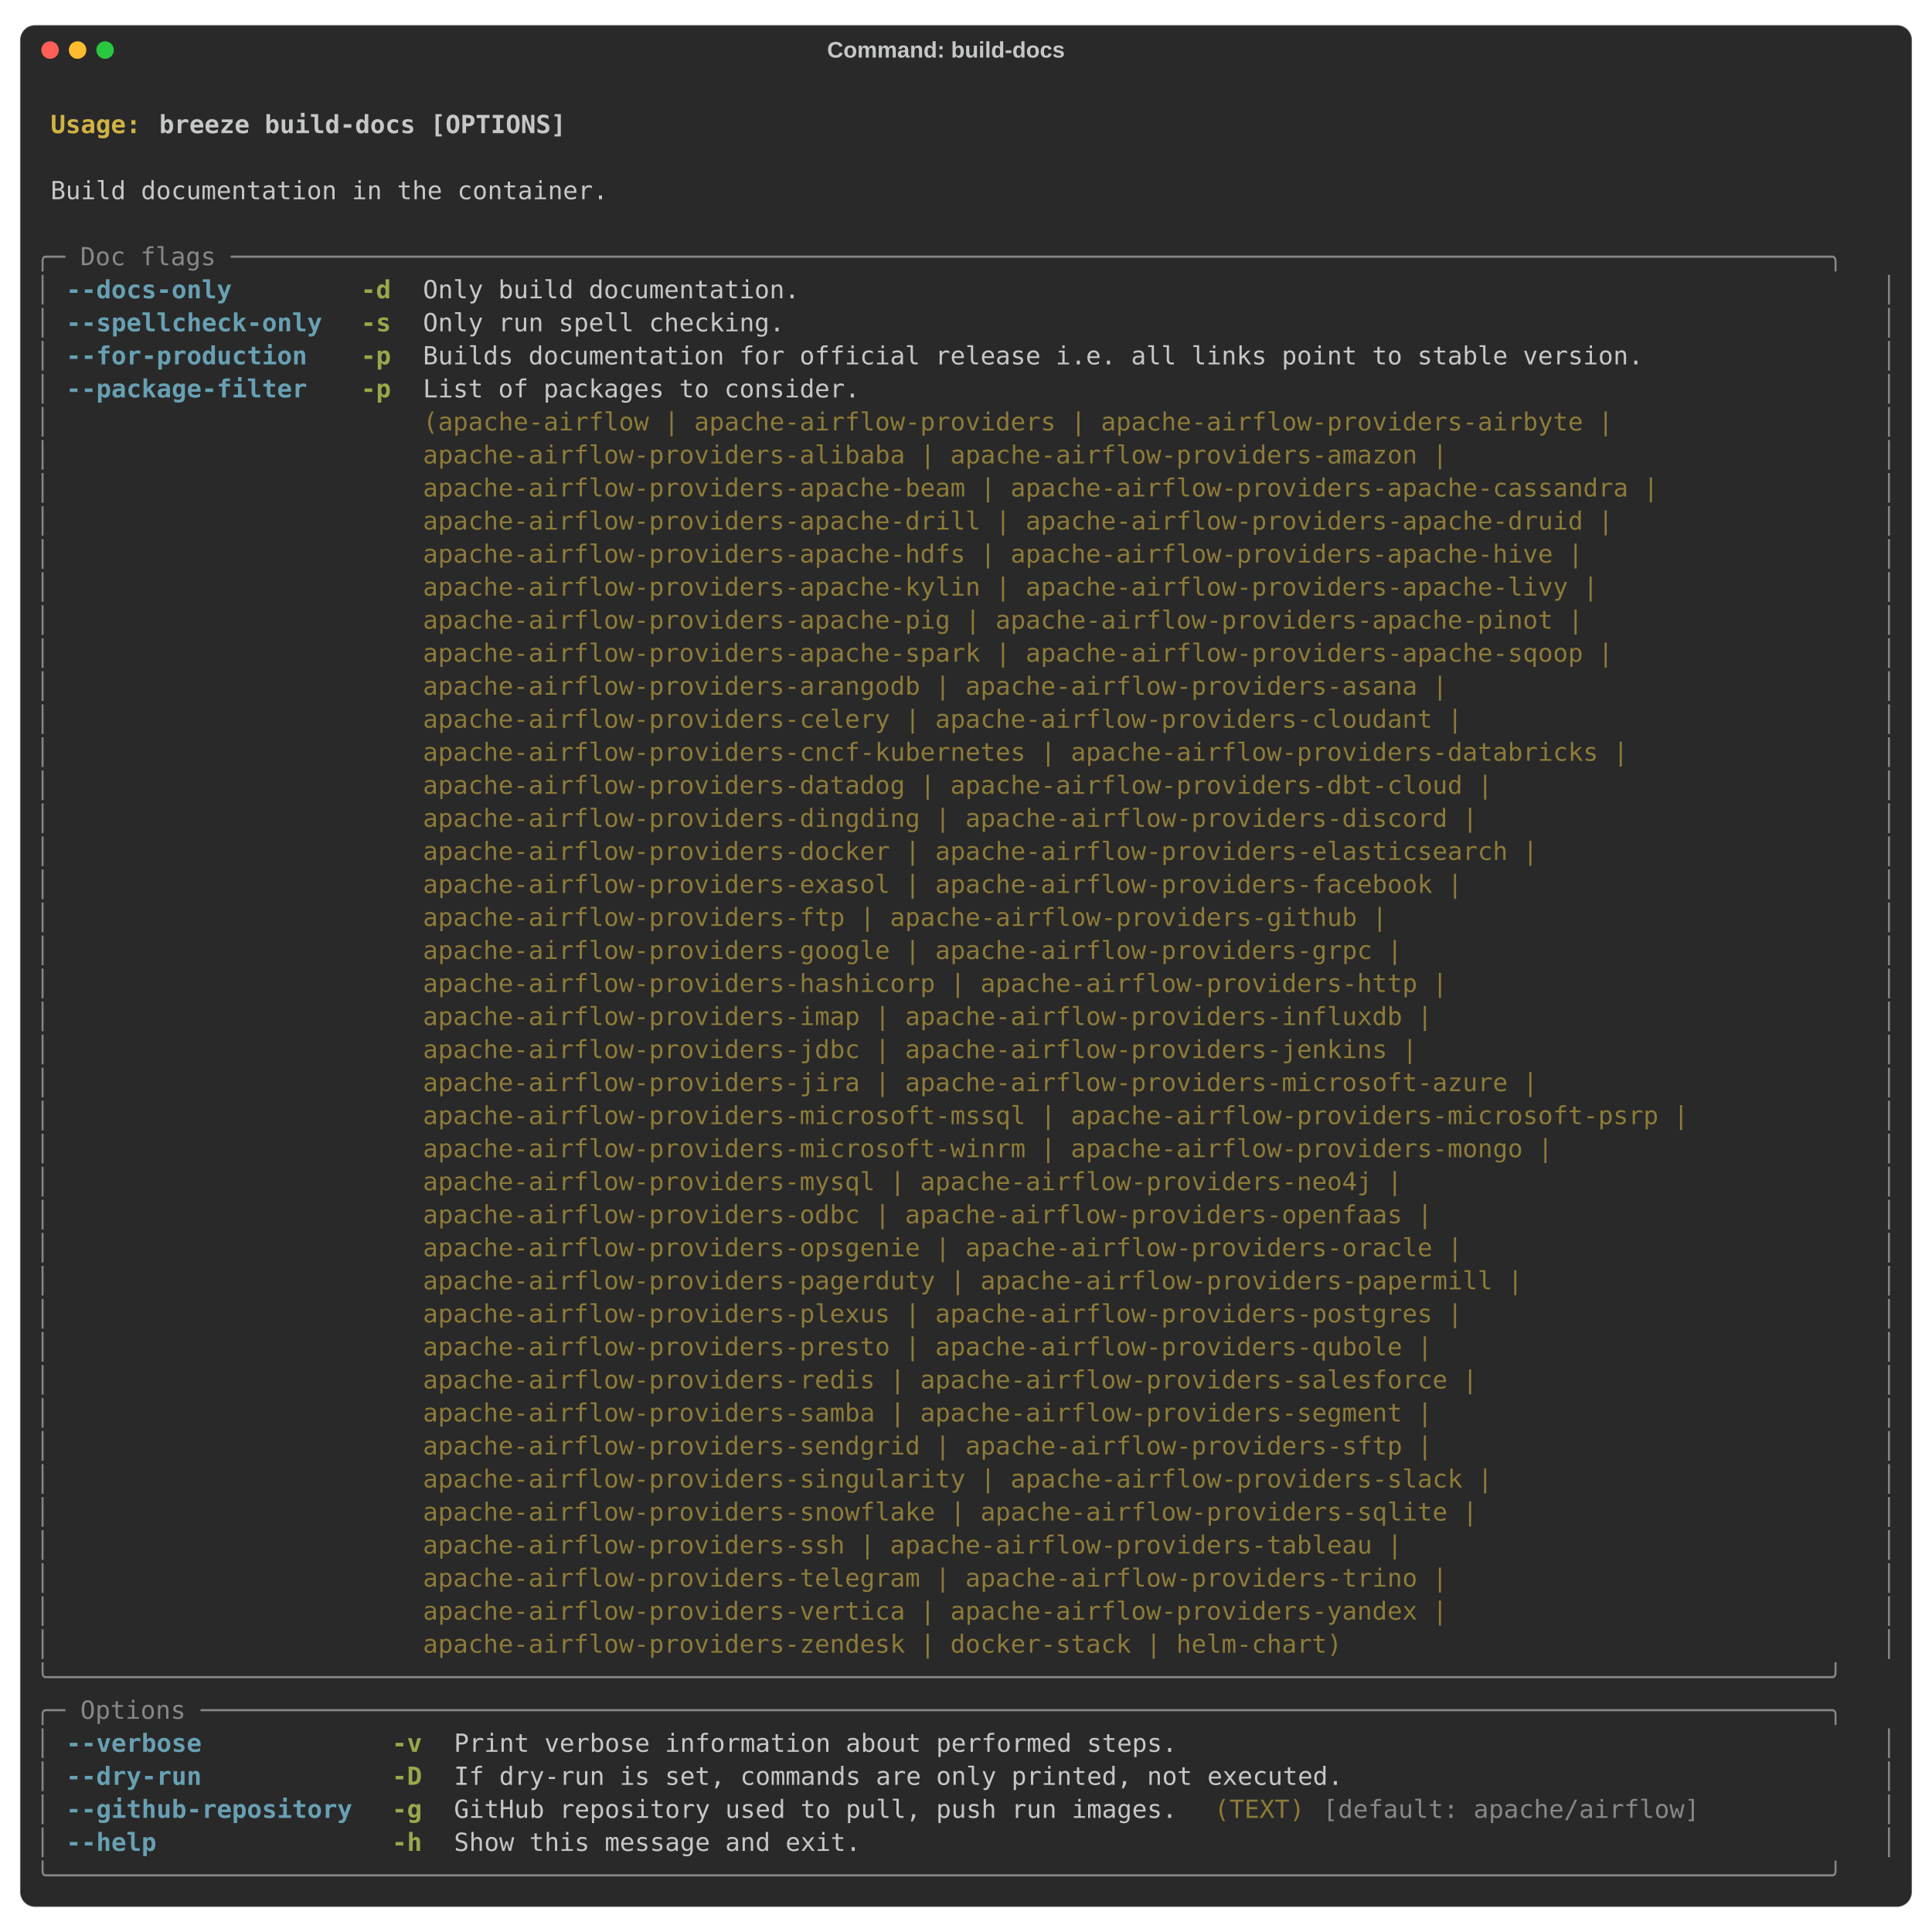
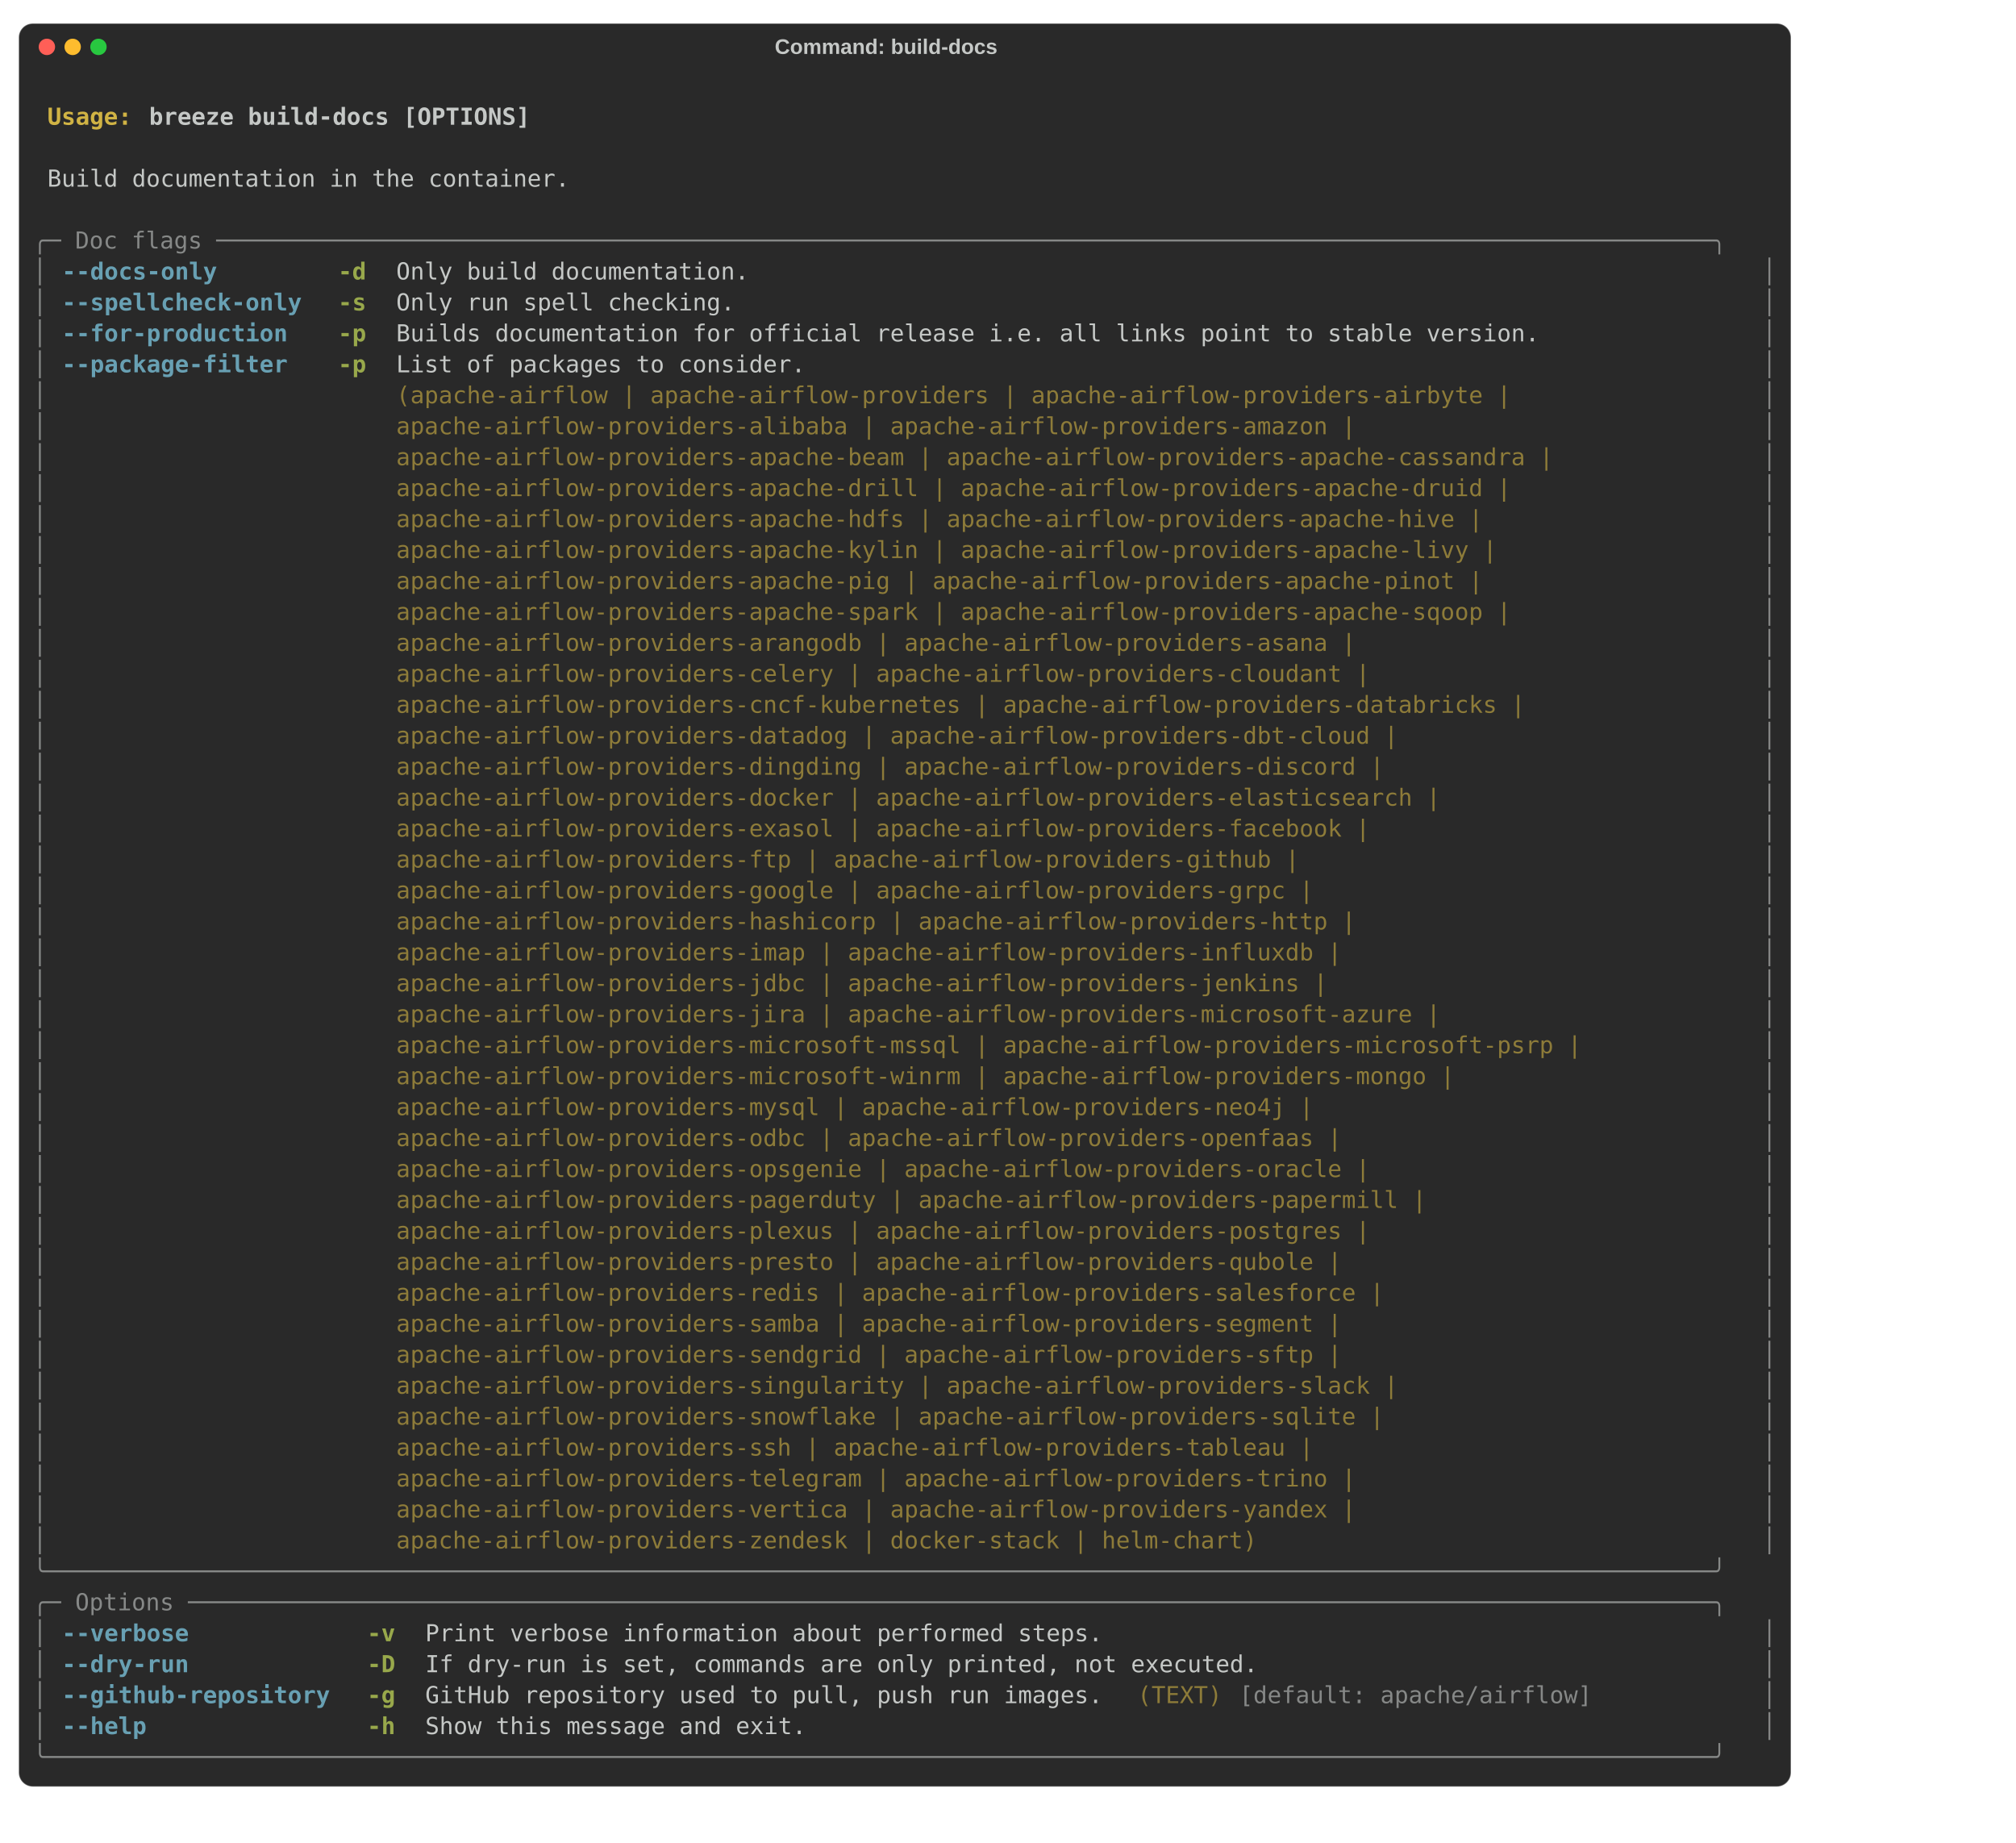
- <svg xmlns="http://www.w3.org/2000/svg" class="rich-terminal" viewBox="0 0 1544 1544">
+ <svg xmlns="http://www.w3.org/2000/svg" width="1720.0" height="1572" viewBox="0 0 1720.0 1572">
  <style>

    @font-face {
        font-family: "Fira Code";
        src: local("FiraCode-Regular"),
                url("https://cdnjs.cloudflare.com/ajax/libs/firacode/6.2.0/woff2/FiraCode-Regular.woff2") format("woff2"),
                url("https://cdnjs.cloudflare.com/ajax/libs/firacode/6.2.0/woff/FiraCode-Regular.woff") format("woff");
        font-style: normal;
        font-weight: 400;
    }
    @font-face {
        font-family: "Fira Code";
        src: local("FiraCode-Bold"),
                url("https://cdnjs.cloudflare.com/ajax/libs/firacode/6.2.0/woff2/FiraCode-Bold.woff2") format("woff2"),
                url("https://cdnjs.cloudflare.com/ajax/libs/firacode/6.2.0/woff/FiraCode-Bold.woff") format("woff");
        font-style: bold;
        font-weight: 700;
    }

    .terminal-1803387802-matrix {
        font-family: Fira Code, monospace;
        font-size: 20px;
        line-height: 26.4px;
        font-variant-east-asian: full-width;
    }

    .terminal-1803387802-title {
        font-size: 18px;

        font-weight: bold;
        font-family: arial;
    }

    .terminal-1803387802-r1 { fill: #c5c8c6;font-weight: bold }
.terminal-1803387802-r2 { fill: #c5c8c6 }
.terminal-1803387802-r3 { fill: #d0b344;font-weight: bold }
.terminal-1803387802-r4 { fill: #868887 }
.terminal-1803387802-r5 { fill: #68a0b3;font-weight: bold }
.terminal-1803387802-r6 { fill: #98a84b;font-weight: bold }
.terminal-1803387802-r7 { fill: #8d7b39 }
    </style>
  <rect fill="#292929" stroke="rgba(255,255,255,0.35)" stroke-width="1" x="16" y="20" width="1512" height="1504" rx="12" />
  <text class="terminal-1803387802-title" fill="#c5c8c6" text-anchor="middle" x="756" y="46">Command: build-docs</text>
  <circle cx="40" cy="40" r="7" fill="#ff5f57" />
  <circle cx="62" cy="40" r="7" fill="#febc2e" />
  <circle cx="84" cy="40" r="7" fill="#28c840" />
  <g transform="translate(28, 60)">
    <text alignment-baseline="baseline" class="terminal-1803387802-matrix" font-variant="east-asian-width-values">
      <tspan class="terminal-1803387802-r1" x="0" y="20" textLength="1488">                                                                                                                        </tspan>
      <tspan class="terminal-1803387802-r2" x="1488" y="20" textLength="12.4">
</tspan>
      <tspan class="terminal-1803387802-r1" x="0" y="46.4" textLength="12.4"> </tspan>
      <tspan class="terminal-1803387802-r3" x="12.4" y="46.4" textLength="86.8">Usage: </tspan>
      <tspan class="terminal-1803387802-r1" x="99.2" y="46.4" textLength="1388.8">breeze build-docs [OPTIONS]                                                                                     </tspan>
      <tspan class="terminal-1803387802-r2" x="1488" y="46.4" textLength="12.4">
</tspan>
      <tspan class="terminal-1803387802-r1" x="0" y="72.8" textLength="1488">                                                                                                                        </tspan>
      <tspan class="terminal-1803387802-r2" x="1488" y="72.8" textLength="12.4">
</tspan>
      <tspan class="terminal-1803387802-r2" x="0" y="99.2" textLength="12.4"> </tspan>
      <tspan class="terminal-1803387802-r2" x="12.4" y="99.2" textLength="1463.2">Build documentation in the container.                                                                                 </tspan>
      <tspan class="terminal-1803387802-r2" x="1475.6" y="99.2" textLength="12.4"> </tspan>
      <tspan class="terminal-1803387802-r2" x="1488" y="99.2" textLength="12.4">
</tspan>
      <tspan class="terminal-1803387802-r2" x="0" y="125.6" textLength="1488">                                                                                                                        </tspan>
      <tspan class="terminal-1803387802-r2" x="1488" y="125.6" textLength="12.4">
</tspan>
      <tspan class="terminal-1803387802-r4" x="0" y="152" textLength="1488">╭─ Doc flags ──────────────────────────────────────────────────────────────────────────────────────────────────────────╮</tspan>
      <tspan class="terminal-1803387802-r2" x="1488" y="152" textLength="12.4">
</tspan>
      <tspan class="terminal-1803387802-r4" x="0" y="178.4" textLength="12.4">│</tspan>
      <tspan class="terminal-1803387802-r2" x="12.4" y="178.4" textLength="12.4"> </tspan>
      <tspan class="terminal-1803387802-r5" x="24.8" y="178.4" textLength="136.4">--docs-only</tspan>
      <tspan class="terminal-1803387802-r2" x="161.2" y="178.4" textLength="99.2">        </tspan>
      <tspan class="terminal-1803387802-r6" x="260.4" y="178.4" textLength="24.8">-d</tspan>
      <tspan class="terminal-1803387802-r2" x="285.2" y="178.4" textLength="24.8">  </tspan>
      <tspan class="terminal-1803387802-r2" x="310" y="178.4" textLength="1153.2">Only build documentation.                                                                    </tspan>
      <tspan class="terminal-1803387802-r2" x="1463.2" y="178.4" textLength="12.4"> </tspan>
      <tspan class="terminal-1803387802-r4" x="1475.6" y="178.4" textLength="12.4">│</tspan>
      <tspan class="terminal-1803387802-r2" x="1488" y="178.4" textLength="12.4">
</tspan>
      <tspan class="terminal-1803387802-r4" x="0" y="204.8" textLength="12.4">│</tspan>
      <tspan class="terminal-1803387802-r2" x="12.4" y="204.8" textLength="12.4"> </tspan>
      <tspan class="terminal-1803387802-r5" x="24.8" y="204.8" textLength="210.8">--spellcheck-only</tspan>
      <tspan class="terminal-1803387802-r2" x="235.6" y="204.8" textLength="24.8">  </tspan>
      <tspan class="terminal-1803387802-r6" x="260.4" y="204.8" textLength="24.8">-s</tspan>
      <tspan class="terminal-1803387802-r2" x="285.2" y="204.8" textLength="24.8">  </tspan>
      <tspan class="terminal-1803387802-r2" x="310" y="204.8" textLength="1153.2">Only run spell checking.                                                                     </tspan>
      <tspan class="terminal-1803387802-r2" x="1463.2" y="204.8" textLength="12.4"> </tspan>
      <tspan class="terminal-1803387802-r4" x="1475.6" y="204.8" textLength="12.4">│</tspan>
      <tspan class="terminal-1803387802-r2" x="1488" y="204.8" textLength="12.4">
</tspan>
      <tspan class="terminal-1803387802-r4" x="0" y="231.2" textLength="12.4">│</tspan>
      <tspan class="terminal-1803387802-r2" x="12.4" y="231.2" textLength="12.4"> </tspan>
      <tspan class="terminal-1803387802-r5" x="24.8" y="231.2" textLength="198.4">--for-production</tspan>
      <tspan class="terminal-1803387802-r2" x="223.2" y="231.2" textLength="37.2">   </tspan>
      <tspan class="terminal-1803387802-r6" x="260.4" y="231.2" textLength="24.8">-p</tspan>
      <tspan class="terminal-1803387802-r2" x="285.2" y="231.2" textLength="24.8">  </tspan>
      <tspan class="terminal-1803387802-r2" x="310" y="231.2" textLength="1153.2">Builds documentation for official release i.e. all links point to stable version.            </tspan>
      <tspan class="terminal-1803387802-r2" x="1463.2" y="231.2" textLength="12.4"> </tspan>
      <tspan class="terminal-1803387802-r4" x="1475.6" y="231.2" textLength="12.4">│</tspan>
      <tspan class="terminal-1803387802-r2" x="1488" y="231.2" textLength="12.4">
</tspan>
      <tspan class="terminal-1803387802-r4" x="0" y="257.6" textLength="12.4">│</tspan>
      <tspan class="terminal-1803387802-r2" x="12.4" y="257.6" textLength="12.4"> </tspan>
      <tspan class="terminal-1803387802-r5" x="24.8" y="257.6" textLength="198.4">--package-filter</tspan>
      <tspan class="terminal-1803387802-r2" x="223.2" y="257.6" textLength="37.2">   </tspan>
      <tspan class="terminal-1803387802-r6" x="260.4" y="257.6" textLength="24.8">-p</tspan>
      <tspan class="terminal-1803387802-r2" x="285.2" y="257.6" textLength="24.8">  </tspan>
      <tspan class="terminal-1803387802-r2" x="310" y="257.6" textLength="1153.2">List of packages to consider.                                                                </tspan>
      <tspan class="terminal-1803387802-r2" x="1463.2" y="257.6" textLength="12.4"> </tspan>
      <tspan class="terminal-1803387802-r4" x="1475.6" y="257.6" textLength="12.4">│</tspan>
      <tspan class="terminal-1803387802-r2" x="1488" y="257.6" textLength="12.4">
</tspan>
      <tspan class="terminal-1803387802-r4" x="0" y="284" textLength="12.4">│</tspan>
      <tspan class="terminal-1803387802-r2" x="12.4" y="284" textLength="297.6">                        </tspan>
      <tspan class="terminal-1803387802-r7" x="310" y="284" textLength="1153.2">(apache-airflow | apache-airflow-providers | apache-airflow-providers-airbyte |              </tspan>
      <tspan class="terminal-1803387802-r2" x="1463.2" y="284" textLength="12.4"> </tspan>
      <tspan class="terminal-1803387802-r4" x="1475.6" y="284" textLength="12.4">│</tspan>
      <tspan class="terminal-1803387802-r2" x="1488" y="284" textLength="12.4">
</tspan>
      <tspan class="terminal-1803387802-r4" x="0" y="310.4" textLength="12.4">│</tspan>
      <tspan class="terminal-1803387802-r2" x="12.4" y="310.4" textLength="297.6">                        </tspan>
      <tspan class="terminal-1803387802-r7" x="310" y="310.4" textLength="1153.2">apache-airflow-providers-alibaba | apache-airflow-providers-amazon |                         </tspan>
      <tspan class="terminal-1803387802-r2" x="1463.2" y="310.4" textLength="12.4"> </tspan>
      <tspan class="terminal-1803387802-r4" x="1475.6" y="310.4" textLength="12.4">│</tspan>
      <tspan class="terminal-1803387802-r2" x="1488" y="310.4" textLength="12.4">
</tspan>
      <tspan class="terminal-1803387802-r4" x="0" y="336.8" textLength="12.4">│</tspan>
      <tspan class="terminal-1803387802-r2" x="12.4" y="336.8" textLength="297.6">                        </tspan>
      <tspan class="terminal-1803387802-r7" x="310" y="336.8" textLength="1153.2">apache-airflow-providers-apache-beam | apache-airflow-providers-apache-cassandra |           </tspan>
      <tspan class="terminal-1803387802-r2" x="1463.2" y="336.8" textLength="12.4"> </tspan>
      <tspan class="terminal-1803387802-r4" x="1475.6" y="336.8" textLength="12.4">│</tspan>
      <tspan class="terminal-1803387802-r2" x="1488" y="336.8" textLength="12.4">
</tspan>
      <tspan class="terminal-1803387802-r4" x="0" y="363.2" textLength="12.4">│</tspan>
      <tspan class="terminal-1803387802-r2" x="12.4" y="363.2" textLength="297.6">                        </tspan>
      <tspan class="terminal-1803387802-r7" x="310" y="363.2" textLength="1153.2">apache-airflow-providers-apache-drill | apache-airflow-providers-apache-druid |              </tspan>
      <tspan class="terminal-1803387802-r2" x="1463.2" y="363.2" textLength="12.4"> </tspan>
      <tspan class="terminal-1803387802-r4" x="1475.6" y="363.2" textLength="12.4">│</tspan>
      <tspan class="terminal-1803387802-r2" x="1488" y="363.2" textLength="12.4">
</tspan>
      <tspan class="terminal-1803387802-r4" x="0" y="389.6" textLength="12.4">│</tspan>
      <tspan class="terminal-1803387802-r2" x="12.4" y="389.6" textLength="297.6">                        </tspan>
      <tspan class="terminal-1803387802-r7" x="310" y="389.6" textLength="1153.2">apache-airflow-providers-apache-hdfs | apache-airflow-providers-apache-hive |                </tspan>
      <tspan class="terminal-1803387802-r2" x="1463.2" y="389.6" textLength="12.4"> </tspan>
      <tspan class="terminal-1803387802-r4" x="1475.6" y="389.6" textLength="12.4">│</tspan>
      <tspan class="terminal-1803387802-r2" x="1488" y="389.6" textLength="12.4">
</tspan>
      <tspan class="terminal-1803387802-r4" x="0" y="416" textLength="12.4">│</tspan>
      <tspan class="terminal-1803387802-r2" x="12.4" y="416" textLength="297.6">                        </tspan>
      <tspan class="terminal-1803387802-r7" x="310" y="416" textLength="1153.2">apache-airflow-providers-apache-kylin | apache-airflow-providers-apache-livy |               </tspan>
      <tspan class="terminal-1803387802-r2" x="1463.2" y="416" textLength="12.4"> </tspan>
      <tspan class="terminal-1803387802-r4" x="1475.6" y="416" textLength="12.4">│</tspan>
      <tspan class="terminal-1803387802-r2" x="1488" y="416" textLength="12.4">
</tspan>
      <tspan class="terminal-1803387802-r4" x="0" y="442.4" textLength="12.4">│</tspan>
      <tspan class="terminal-1803387802-r2" x="12.4" y="442.4" textLength="297.6">                        </tspan>
      <tspan class="terminal-1803387802-r7" x="310" y="442.4" textLength="1153.2">apache-airflow-providers-apache-pig | apache-airflow-providers-apache-pinot |                </tspan>
      <tspan class="terminal-1803387802-r2" x="1463.2" y="442.4" textLength="12.4"> </tspan>
      <tspan class="terminal-1803387802-r4" x="1475.6" y="442.4" textLength="12.4">│</tspan>
      <tspan class="terminal-1803387802-r2" x="1488" y="442.4" textLength="12.4">
</tspan>
      <tspan class="terminal-1803387802-r4" x="0" y="468.8" textLength="12.4">│</tspan>
      <tspan class="terminal-1803387802-r2" x="12.4" y="468.8" textLength="297.6">                        </tspan>
      <tspan class="terminal-1803387802-r7" x="310" y="468.8" textLength="1153.2">apache-airflow-providers-apache-spark | apache-airflow-providers-apache-sqoop |              </tspan>
      <tspan class="terminal-1803387802-r2" x="1463.2" y="468.8" textLength="12.4"> </tspan>
      <tspan class="terminal-1803387802-r4" x="1475.6" y="468.8" textLength="12.4">│</tspan>
      <tspan class="terminal-1803387802-r2" x="1488" y="468.8" textLength="12.4">
</tspan>
      <tspan class="terminal-1803387802-r4" x="0" y="495.2" textLength="12.4">│</tspan>
      <tspan class="terminal-1803387802-r2" x="12.4" y="495.2" textLength="297.6">                        </tspan>
      <tspan class="terminal-1803387802-r7" x="310" y="495.2" textLength="1153.2">apache-airflow-providers-arangodb | apache-airflow-providers-asana |                         </tspan>
      <tspan class="terminal-1803387802-r2" x="1463.2" y="495.2" textLength="12.4"> </tspan>
      <tspan class="terminal-1803387802-r4" x="1475.6" y="495.2" textLength="12.4">│</tspan>
      <tspan class="terminal-1803387802-r2" x="1488" y="495.2" textLength="12.4">
</tspan>
      <tspan class="terminal-1803387802-r4" x="0" y="521.6" textLength="12.4">│</tspan>
      <tspan class="terminal-1803387802-r2" x="12.4" y="521.6" textLength="297.6">                        </tspan>
      <tspan class="terminal-1803387802-r7" x="310" y="521.6" textLength="1153.2">apache-airflow-providers-celery | apache-airflow-providers-cloudant |                        </tspan>
      <tspan class="terminal-1803387802-r2" x="1463.2" y="521.6" textLength="12.4"> </tspan>
      <tspan class="terminal-1803387802-r4" x="1475.6" y="521.6" textLength="12.4">│</tspan>
      <tspan class="terminal-1803387802-r2" x="1488" y="521.6" textLength="12.4">
</tspan>
      <tspan class="terminal-1803387802-r4" x="0" y="548" textLength="12.4">│</tspan>
      <tspan class="terminal-1803387802-r2" x="12.4" y="548" textLength="297.6">                        </tspan>
      <tspan class="terminal-1803387802-r7" x="310" y="548" textLength="1153.2">apache-airflow-providers-cncf-kubernetes | apache-airflow-providers-databricks |             </tspan>
      <tspan class="terminal-1803387802-r2" x="1463.2" y="548" textLength="12.4"> </tspan>
      <tspan class="terminal-1803387802-r4" x="1475.6" y="548" textLength="12.4">│</tspan>
      <tspan class="terminal-1803387802-r2" x="1488" y="548" textLength="12.4">
</tspan>
      <tspan class="terminal-1803387802-r4" x="0" y="574.4" textLength="12.4">│</tspan>
      <tspan class="terminal-1803387802-r2" x="12.4" y="574.4" textLength="297.6">                        </tspan>
      <tspan class="terminal-1803387802-r7" x="310" y="574.4" textLength="1153.2">apache-airflow-providers-datadog | apache-airflow-providers-dbt-cloud |                      </tspan>
      <tspan class="terminal-1803387802-r2" x="1463.2" y="574.4" textLength="12.4"> </tspan>
      <tspan class="terminal-1803387802-r4" x="1475.6" y="574.4" textLength="12.4">│</tspan>
      <tspan class="terminal-1803387802-r2" x="1488" y="574.4" textLength="12.4">
</tspan>
      <tspan class="terminal-1803387802-r4" x="0" y="600.8" textLength="12.4">│</tspan>
      <tspan class="terminal-1803387802-r2" x="12.4" y="600.8" textLength="297.6">                        </tspan>
      <tspan class="terminal-1803387802-r7" x="310" y="600.8" textLength="1153.2">apache-airflow-providers-dingding | apache-airflow-providers-discord |                       </tspan>
      <tspan class="terminal-1803387802-r2" x="1463.2" y="600.8" textLength="12.4"> </tspan>
      <tspan class="terminal-1803387802-r4" x="1475.6" y="600.8" textLength="12.4">│</tspan>
      <tspan class="terminal-1803387802-r2" x="1488" y="600.8" textLength="12.4">
</tspan>
      <tspan class="terminal-1803387802-r4" x="0" y="627.2" textLength="12.4">│</tspan>
      <tspan class="terminal-1803387802-r2" x="12.4" y="627.2" textLength="297.6">                        </tspan>
      <tspan class="terminal-1803387802-r7" x="310" y="627.2" textLength="1153.2">apache-airflow-providers-docker | apache-airflow-providers-elasticsearch |                   </tspan>
      <tspan class="terminal-1803387802-r2" x="1463.2" y="627.2" textLength="12.4"> </tspan>
      <tspan class="terminal-1803387802-r4" x="1475.6" y="627.2" textLength="12.4">│</tspan>
      <tspan class="terminal-1803387802-r2" x="1488" y="627.2" textLength="12.4">
</tspan>
      <tspan class="terminal-1803387802-r4" x="0" y="653.6" textLength="12.4">│</tspan>
      <tspan class="terminal-1803387802-r2" x="12.4" y="653.6" textLength="297.6">                        </tspan>
      <tspan class="terminal-1803387802-r7" x="310" y="653.6" textLength="1153.2">apache-airflow-providers-exasol | apache-airflow-providers-facebook |                        </tspan>
      <tspan class="terminal-1803387802-r2" x="1463.2" y="653.6" textLength="12.4"> </tspan>
      <tspan class="terminal-1803387802-r4" x="1475.6" y="653.6" textLength="12.4">│</tspan>
      <tspan class="terminal-1803387802-r2" x="1488" y="653.6" textLength="12.4">
</tspan>
      <tspan class="terminal-1803387802-r4" x="0" y="680" textLength="12.4">│</tspan>
      <tspan class="terminal-1803387802-r2" x="12.4" y="680" textLength="297.6">                        </tspan>
      <tspan class="terminal-1803387802-r7" x="310" y="680" textLength="1153.2">apache-airflow-providers-ftp | apache-airflow-providers-github |                             </tspan>
      <tspan class="terminal-1803387802-r2" x="1463.2" y="680" textLength="12.4"> </tspan>
      <tspan class="terminal-1803387802-r4" x="1475.6" y="680" textLength="12.4">│</tspan>
      <tspan class="terminal-1803387802-r2" x="1488" y="680" textLength="12.4">
</tspan>
      <tspan class="terminal-1803387802-r4" x="0" y="706.4" textLength="12.4">│</tspan>
      <tspan class="terminal-1803387802-r2" x="12.4" y="706.4" textLength="297.6">                        </tspan>
      <tspan class="terminal-1803387802-r7" x="310" y="706.4" textLength="1153.2">apache-airflow-providers-google | apache-airflow-providers-grpc |                            </tspan>
      <tspan class="terminal-1803387802-r2" x="1463.2" y="706.4" textLength="12.4"> </tspan>
      <tspan class="terminal-1803387802-r4" x="1475.6" y="706.4" textLength="12.4">│</tspan>
      <tspan class="terminal-1803387802-r2" x="1488" y="706.4" textLength="12.4">
</tspan>
      <tspan class="terminal-1803387802-r4" x="0" y="732.8" textLength="12.4">│</tspan>
      <tspan class="terminal-1803387802-r2" x="12.4" y="732.8" textLength="297.6">                        </tspan>
      <tspan class="terminal-1803387802-r7" x="310" y="732.8" textLength="1153.2">apache-airflow-providers-hashicorp | apache-airflow-providers-http |                         </tspan>
      <tspan class="terminal-1803387802-r2" x="1463.2" y="732.8" textLength="12.4"> </tspan>
      <tspan class="terminal-1803387802-r4" x="1475.6" y="732.8" textLength="12.4">│</tspan>
      <tspan class="terminal-1803387802-r2" x="1488" y="732.8" textLength="12.4">
</tspan>
      <tspan class="terminal-1803387802-r4" x="0" y="759.2" textLength="12.4">│</tspan>
      <tspan class="terminal-1803387802-r2" x="12.4" y="759.2" textLength="297.6">                        </tspan>
      <tspan class="terminal-1803387802-r7" x="310" y="759.2" textLength="1153.2">apache-airflow-providers-imap | apache-airflow-providers-influxdb |                          </tspan>
      <tspan class="terminal-1803387802-r2" x="1463.2" y="759.2" textLength="12.4"> </tspan>
      <tspan class="terminal-1803387802-r4" x="1475.6" y="759.2" textLength="12.4">│</tspan>
      <tspan class="terminal-1803387802-r2" x="1488" y="759.2" textLength="12.4">
</tspan>
      <tspan class="terminal-1803387802-r4" x="0" y="785.6" textLength="12.4">│</tspan>
      <tspan class="terminal-1803387802-r2" x="12.4" y="785.6" textLength="297.6">                        </tspan>
      <tspan class="terminal-1803387802-r7" x="310" y="785.6" textLength="1153.2">apache-airflow-providers-jdbc | apache-airflow-providers-jenkins |                           </tspan>
      <tspan class="terminal-1803387802-r2" x="1463.2" y="785.6" textLength="12.4"> </tspan>
      <tspan class="terminal-1803387802-r4" x="1475.6" y="785.6" textLength="12.4">│</tspan>
      <tspan class="terminal-1803387802-r2" x="1488" y="785.6" textLength="12.4">
</tspan>
      <tspan class="terminal-1803387802-r4" x="0" y="812" textLength="12.4">│</tspan>
      <tspan class="terminal-1803387802-r2" x="12.4" y="812" textLength="297.6">                        </tspan>
      <tspan class="terminal-1803387802-r7" x="310" y="812" textLength="1153.2">apache-airflow-providers-jira | apache-airflow-providers-microsoft-azure |                   </tspan>
      <tspan class="terminal-1803387802-r2" x="1463.2" y="812" textLength="12.4"> </tspan>
      <tspan class="terminal-1803387802-r4" x="1475.6" y="812" textLength="12.4">│</tspan>
      <tspan class="terminal-1803387802-r2" x="1488" y="812" textLength="12.4">
</tspan>
      <tspan class="terminal-1803387802-r4" x="0" y="838.4" textLength="12.4">│</tspan>
      <tspan class="terminal-1803387802-r2" x="12.4" y="838.4" textLength="297.6">                        </tspan>
      <tspan class="terminal-1803387802-r7" x="310" y="838.4" textLength="1153.2">apache-airflow-providers-microsoft-mssql | apache-airflow-providers-microsoft-psrp |         </tspan>
      <tspan class="terminal-1803387802-r2" x="1463.2" y="838.4" textLength="12.4"> </tspan>
      <tspan class="terminal-1803387802-r4" x="1475.6" y="838.4" textLength="12.4">│</tspan>
      <tspan class="terminal-1803387802-r2" x="1488" y="838.4" textLength="12.4">
</tspan>
      <tspan class="terminal-1803387802-r4" x="0" y="864.8" textLength="12.4">│</tspan>
      <tspan class="terminal-1803387802-r2" x="12.4" y="864.8" textLength="297.6">                        </tspan>
      <tspan class="terminal-1803387802-r7" x="310" y="864.8" textLength="1153.2">apache-airflow-providers-microsoft-winrm | apache-airflow-providers-mongo |                  </tspan>
      <tspan class="terminal-1803387802-r2" x="1463.2" y="864.8" textLength="12.4"> </tspan>
      <tspan class="terminal-1803387802-r4" x="1475.6" y="864.8" textLength="12.4">│</tspan>
      <tspan class="terminal-1803387802-r2" x="1488" y="864.8" textLength="12.4">
</tspan>
      <tspan class="terminal-1803387802-r4" x="0" y="891.2" textLength="12.4">│</tspan>
      <tspan class="terminal-1803387802-r2" x="12.4" y="891.2" textLength="297.6">                        </tspan>
      <tspan class="terminal-1803387802-r7" x="310" y="891.2" textLength="1153.2">apache-airflow-providers-mysql | apache-airflow-providers-neo4j |                            </tspan>
      <tspan class="terminal-1803387802-r2" x="1463.2" y="891.2" textLength="12.4"> </tspan>
      <tspan class="terminal-1803387802-r4" x="1475.6" y="891.2" textLength="12.4">│</tspan>
      <tspan class="terminal-1803387802-r2" x="1488" y="891.2" textLength="12.4">
</tspan>
      <tspan class="terminal-1803387802-r4" x="0" y="917.6" textLength="12.4">│</tspan>
      <tspan class="terminal-1803387802-r2" x="12.4" y="917.6" textLength="297.6">                        </tspan>
      <tspan class="terminal-1803387802-r7" x="310" y="917.6" textLength="1153.2">apache-airflow-providers-odbc | apache-airflow-providers-openfaas |                          </tspan>
      <tspan class="terminal-1803387802-r2" x="1463.2" y="917.6" textLength="12.4"> </tspan>
      <tspan class="terminal-1803387802-r4" x="1475.6" y="917.6" textLength="12.4">│</tspan>
      <tspan class="terminal-1803387802-r2" x="1488" y="917.6" textLength="12.4">
</tspan>
      <tspan class="terminal-1803387802-r4" x="0" y="944" textLength="12.4">│</tspan>
      <tspan class="terminal-1803387802-r2" x="12.4" y="944" textLength="297.6">                        </tspan>
      <tspan class="terminal-1803387802-r7" x="310" y="944" textLength="1153.2">apache-airflow-providers-opsgenie | apache-airflow-providers-oracle |                        </tspan>
      <tspan class="terminal-1803387802-r2" x="1463.2" y="944" textLength="12.4"> </tspan>
      <tspan class="terminal-1803387802-r4" x="1475.6" y="944" textLength="12.4">│</tspan>
      <tspan class="terminal-1803387802-r2" x="1488" y="944" textLength="12.4">
</tspan>
      <tspan class="terminal-1803387802-r4" x="0" y="970.4" textLength="12.4">│</tspan>
      <tspan class="terminal-1803387802-r2" x="12.4" y="970.4" textLength="297.6">                        </tspan>
      <tspan class="terminal-1803387802-r7" x="310" y="970.4" textLength="1153.2">apache-airflow-providers-pagerduty | apache-airflow-providers-papermill |                    </tspan>
      <tspan class="terminal-1803387802-r2" x="1463.2" y="970.4" textLength="12.4"> </tspan>
      <tspan class="terminal-1803387802-r4" x="1475.6" y="970.4" textLength="12.4">│</tspan>
      <tspan class="terminal-1803387802-r2" x="1488" y="970.4" textLength="12.4">
</tspan>
      <tspan class="terminal-1803387802-r4" x="0" y="996.8" textLength="12.4">│</tspan>
      <tspan class="terminal-1803387802-r2" x="12.4" y="996.8" textLength="297.6">                        </tspan>
      <tspan class="terminal-1803387802-r7" x="310" y="996.8" textLength="1153.2">apache-airflow-providers-plexus | apache-airflow-providers-postgres |                        </tspan>
      <tspan class="terminal-1803387802-r2" x="1463.2" y="996.8" textLength="12.4"> </tspan>
      <tspan class="terminal-1803387802-r4" x="1475.6" y="996.8" textLength="12.4">│</tspan>
      <tspan class="terminal-1803387802-r2" x="1488" y="996.8" textLength="12.4">
</tspan>
      <tspan class="terminal-1803387802-r4" x="0" y="1023.2" textLength="12.4">│</tspan>
      <tspan class="terminal-1803387802-r2" x="12.4" y="1023.2" textLength="297.6">                        </tspan>
      <tspan class="terminal-1803387802-r7" x="310" y="1023.2" textLength="1153.2">apache-airflow-providers-presto | apache-airflow-providers-qubole |                          </tspan>
      <tspan class="terminal-1803387802-r2" x="1463.2" y="1023.2" textLength="12.4"> </tspan>
      <tspan class="terminal-1803387802-r4" x="1475.6" y="1023.2" textLength="12.4">│</tspan>
      <tspan class="terminal-1803387802-r2" x="1488" y="1023.2" textLength="12.4">
</tspan>
      <tspan class="terminal-1803387802-r4" x="0" y="1049.6" textLength="12.4">│</tspan>
      <tspan class="terminal-1803387802-r2" x="12.4" y="1049.6" textLength="297.6">                        </tspan>
      <tspan class="terminal-1803387802-r7" x="310" y="1049.6" textLength="1153.2">apache-airflow-providers-redis | apache-airflow-providers-salesforce |                       </tspan>
      <tspan class="terminal-1803387802-r2" x="1463.2" y="1049.6" textLength="12.4"> </tspan>
      <tspan class="terminal-1803387802-r4" x="1475.6" y="1049.6" textLength="12.4">│</tspan>
      <tspan class="terminal-1803387802-r2" x="1488" y="1049.6" textLength="12.4">
</tspan>
      <tspan class="terminal-1803387802-r4" x="0" y="1076" textLength="12.4">│</tspan>
      <tspan class="terminal-1803387802-r2" x="12.4" y="1076" textLength="297.6">                        </tspan>
      <tspan class="terminal-1803387802-r7" x="310" y="1076" textLength="1153.2">apache-airflow-providers-samba | apache-airflow-providers-segment |                          </tspan>
      <tspan class="terminal-1803387802-r2" x="1463.2" y="1076" textLength="12.4"> </tspan>
      <tspan class="terminal-1803387802-r4" x="1475.6" y="1076" textLength="12.4">│</tspan>
      <tspan class="terminal-1803387802-r2" x="1488" y="1076" textLength="12.4">
</tspan>
      <tspan class="terminal-1803387802-r4" x="0" y="1102.4" textLength="12.4">│</tspan>
      <tspan class="terminal-1803387802-r2" x="12.4" y="1102.4" textLength="297.6">                        </tspan>
      <tspan class="terminal-1803387802-r7" x="310" y="1102.4" textLength="1153.2">apache-airflow-providers-sendgrid | apache-airflow-providers-sftp |                          </tspan>
      <tspan class="terminal-1803387802-r2" x="1463.2" y="1102.4" textLength="12.4"> </tspan>
      <tspan class="terminal-1803387802-r4" x="1475.6" y="1102.4" textLength="12.4">│</tspan>
      <tspan class="terminal-1803387802-r2" x="1488" y="1102.4" textLength="12.4">
</tspan>
      <tspan class="terminal-1803387802-r4" x="0" y="1128.8" textLength="12.4">│</tspan>
      <tspan class="terminal-1803387802-r2" x="12.4" y="1128.8" textLength="297.6">                        </tspan>
      <tspan class="terminal-1803387802-r7" x="310" y="1128.8" textLength="1153.2">apache-airflow-providers-singularity | apache-airflow-providers-slack |                      </tspan>
      <tspan class="terminal-1803387802-r2" x="1463.2" y="1128.8" textLength="12.4"> </tspan>
      <tspan class="terminal-1803387802-r4" x="1475.6" y="1128.8" textLength="12.4">│</tspan>
      <tspan class="terminal-1803387802-r2" x="1488" y="1128.8" textLength="12.4">
</tspan>
      <tspan class="terminal-1803387802-r4" x="0" y="1155.2" textLength="12.4">│</tspan>
      <tspan class="terminal-1803387802-r2" x="12.4" y="1155.2" textLength="297.6">                        </tspan>
      <tspan class="terminal-1803387802-r7" x="310" y="1155.2" textLength="1153.2">apache-airflow-providers-snowflake | apache-airflow-providers-sqlite |                       </tspan>
      <tspan class="terminal-1803387802-r2" x="1463.2" y="1155.2" textLength="12.4"> </tspan>
      <tspan class="terminal-1803387802-r4" x="1475.6" y="1155.2" textLength="12.4">│</tspan>
      <tspan class="terminal-1803387802-r2" x="1488" y="1155.2" textLength="12.4">
</tspan>
      <tspan class="terminal-1803387802-r4" x="0" y="1181.6" textLength="12.4">│</tspan>
      <tspan class="terminal-1803387802-r2" x="12.4" y="1181.6" textLength="297.6">                        </tspan>
      <tspan class="terminal-1803387802-r7" x="310" y="1181.6" textLength="1153.2">apache-airflow-providers-ssh | apache-airflow-providers-tableau |                            </tspan>
      <tspan class="terminal-1803387802-r2" x="1463.2" y="1181.6" textLength="12.4"> </tspan>
      <tspan class="terminal-1803387802-r4" x="1475.6" y="1181.6" textLength="12.4">│</tspan>
      <tspan class="terminal-1803387802-r2" x="1488" y="1181.6" textLength="12.4">
</tspan>
      <tspan class="terminal-1803387802-r4" x="0" y="1208" textLength="12.4">│</tspan>
      <tspan class="terminal-1803387802-r2" x="12.4" y="1208" textLength="297.6">                        </tspan>
      <tspan class="terminal-1803387802-r7" x="310" y="1208" textLength="1153.2">apache-airflow-providers-telegram | apache-airflow-providers-trino |                         </tspan>
      <tspan class="terminal-1803387802-r2" x="1463.2" y="1208" textLength="12.4"> </tspan>
      <tspan class="terminal-1803387802-r4" x="1475.6" y="1208" textLength="12.4">│</tspan>
      <tspan class="terminal-1803387802-r2" x="1488" y="1208" textLength="12.4">
</tspan>
      <tspan class="terminal-1803387802-r4" x="0" y="1234.4" textLength="12.4">│</tspan>
      <tspan class="terminal-1803387802-r2" x="12.4" y="1234.4" textLength="297.6">                        </tspan>
      <tspan class="terminal-1803387802-r7" x="310" y="1234.4" textLength="1153.2">apache-airflow-providers-vertica | apache-airflow-providers-yandex |                         </tspan>
      <tspan class="terminal-1803387802-r2" x="1463.2" y="1234.4" textLength="12.4"> </tspan>
      <tspan class="terminal-1803387802-r4" x="1475.6" y="1234.4" textLength="12.4">│</tspan>
      <tspan class="terminal-1803387802-r2" x="1488" y="1234.4" textLength="12.4">
</tspan>
      <tspan class="terminal-1803387802-r4" x="0" y="1260.8" textLength="12.4">│</tspan>
      <tspan class="terminal-1803387802-r2" x="12.4" y="1260.8" textLength="297.6">                        </tspan>
      <tspan class="terminal-1803387802-r7" x="310" y="1260.8" textLength="1153.2">apache-airflow-providers-zendesk | docker-stack | helm-chart)                                </tspan>
      <tspan class="terminal-1803387802-r2" x="1463.2" y="1260.8" textLength="12.4"> </tspan>
      <tspan class="terminal-1803387802-r4" x="1475.6" y="1260.8" textLength="12.4">│</tspan>
      <tspan class="terminal-1803387802-r2" x="1488" y="1260.8" textLength="12.4">
</tspan>
      <tspan class="terminal-1803387802-r4" x="0" y="1287.2" textLength="1488">╰──────────────────────────────────────────────────────────────────────────────────────────────────────────────────────╯</tspan>
      <tspan class="terminal-1803387802-r2" x="1488" y="1287.2" textLength="12.4">
</tspan>
      <tspan class="terminal-1803387802-r4" x="0" y="1313.6" textLength="1488">╭─ Options ────────────────────────────────────────────────────────────────────────────────────────────────────────────╮</tspan>
      <tspan class="terminal-1803387802-r2" x="1488" y="1313.6" textLength="12.4">
</tspan>
      <tspan class="terminal-1803387802-r4" x="0" y="1340" textLength="12.4">│</tspan>
      <tspan class="terminal-1803387802-r2" x="12.4" y="1340" textLength="12.4"> </tspan>
      <tspan class="terminal-1803387802-r5" x="24.8" y="1340" textLength="111.6">--verbose</tspan>
      <tspan class="terminal-1803387802-r2" x="136.4" y="1340" textLength="148.8">            </tspan>
      <tspan class="terminal-1803387802-r6" x="285.2" y="1340" textLength="24.8">-v</tspan>
      <tspan class="terminal-1803387802-r2" x="310" y="1340" textLength="24.8">  </tspan>
      <tspan class="terminal-1803387802-r2" x="334.8" y="1340" textLength="1128.4">Print verbose information about performed steps.                                           </tspan>
      <tspan class="terminal-1803387802-r2" x="1463.2" y="1340" textLength="12.4"> </tspan>
      <tspan class="terminal-1803387802-r4" x="1475.6" y="1340" textLength="12.4">│</tspan>
      <tspan class="terminal-1803387802-r2" x="1488" y="1340" textLength="12.4">
</tspan>
      <tspan class="terminal-1803387802-r4" x="0" y="1366.4" textLength="12.4">│</tspan>
      <tspan class="terminal-1803387802-r2" x="12.4" y="1366.4" textLength="12.4"> </tspan>
      <tspan class="terminal-1803387802-r5" x="24.8" y="1366.4" textLength="111.6">--dry-run</tspan>
      <tspan class="terminal-1803387802-r2" x="136.4" y="1366.4" textLength="148.8">            </tspan>
      <tspan class="terminal-1803387802-r6" x="285.2" y="1366.4" textLength="24.8">-D</tspan>
      <tspan class="terminal-1803387802-r2" x="310" y="1366.4" textLength="24.8">  </tspan>
      <tspan class="terminal-1803387802-r2" x="334.8" y="1366.4" textLength="1128.4">If dry-run is set, commands are only printed, not executed.                                </tspan>
      <tspan class="terminal-1803387802-r2" x="1463.2" y="1366.4" textLength="12.4"> </tspan>
      <tspan class="terminal-1803387802-r4" x="1475.6" y="1366.4" textLength="12.4">│</tspan>
      <tspan class="terminal-1803387802-r2" x="1488" y="1366.4" textLength="12.4">
</tspan>
      <tspan class="terminal-1803387802-r4" x="0" y="1392.8" textLength="12.4">│</tspan>
      <tspan class="terminal-1803387802-r2" x="12.4" y="1392.8" textLength="12.4"> </tspan>
      <tspan class="terminal-1803387802-r5" x="24.8" y="1392.8" textLength="235.6">--github-repository</tspan>
      <tspan class="terminal-1803387802-r2" x="260.4" y="1392.8" textLength="24.8">  </tspan>
      <tspan class="terminal-1803387802-r6" x="285.2" y="1392.8" textLength="24.8">-g</tspan>
      <tspan class="terminal-1803387802-r2" x="310" y="1392.8" textLength="24.8">  </tspan>
      <tspan class="terminal-1803387802-r2" x="334.8" y="1392.8" textLength="595.2">GitHub repository used to pull, push run images.</tspan>
      <tspan class="terminal-1803387802-r2" x="930" y="1392.8" textLength="12.4"> </tspan>
      <tspan class="terminal-1803387802-r7" x="942.4" y="1392.8" textLength="74.4">(TEXT)</tspan>
      <tspan class="terminal-1803387802-r2" x="1016.8" y="1392.8" textLength="12.4"> </tspan>
      <tspan class="terminal-1803387802-r4" x="1029.2" y="1392.8" textLength="310">[default: apache/airflow]</tspan>
      <tspan class="terminal-1803387802-r2" x="1339.2" y="1392.8" textLength="124">          </tspan>
      <tspan class="terminal-1803387802-r2" x="1463.2" y="1392.8" textLength="12.4"> </tspan>
      <tspan class="terminal-1803387802-r4" x="1475.6" y="1392.8" textLength="12.4">│</tspan>
      <tspan class="terminal-1803387802-r2" x="1488" y="1392.8" textLength="12.4">
</tspan>
      <tspan class="terminal-1803387802-r4" x="0" y="1419.2" textLength="12.4">│</tspan>
      <tspan class="terminal-1803387802-r2" x="12.4" y="1419.2" textLength="12.4"> </tspan>
      <tspan class="terminal-1803387802-r5" x="24.8" y="1419.2" textLength="74.4">--help</tspan>
      <tspan class="terminal-1803387802-r2" x="99.2" y="1419.2" textLength="186">               </tspan>
      <tspan class="terminal-1803387802-r6" x="285.2" y="1419.2" textLength="24.8">-h</tspan>
      <tspan class="terminal-1803387802-r2" x="310" y="1419.2" textLength="24.8">  </tspan>
      <tspan class="terminal-1803387802-r2" x="334.8" y="1419.2" textLength="1128.4">Show this message and exit.                                                                </tspan>
      <tspan class="terminal-1803387802-r2" x="1463.2" y="1419.2" textLength="12.4"> </tspan>
      <tspan class="terminal-1803387802-r4" x="1475.6" y="1419.2" textLength="12.4">│</tspan>
      <tspan class="terminal-1803387802-r2" x="1488" y="1419.2" textLength="12.4">
</tspan>
      <tspan class="terminal-1803387802-r4" x="0" y="1445.6" textLength="1488">╰──────────────────────────────────────────────────────────────────────────────────────────────────────────────────────╯</tspan>
      <tspan class="terminal-1803387802-r2" x="1488" y="1445.6" textLength="12.4">
</tspan>
    </text>
  </g>
</svg>
